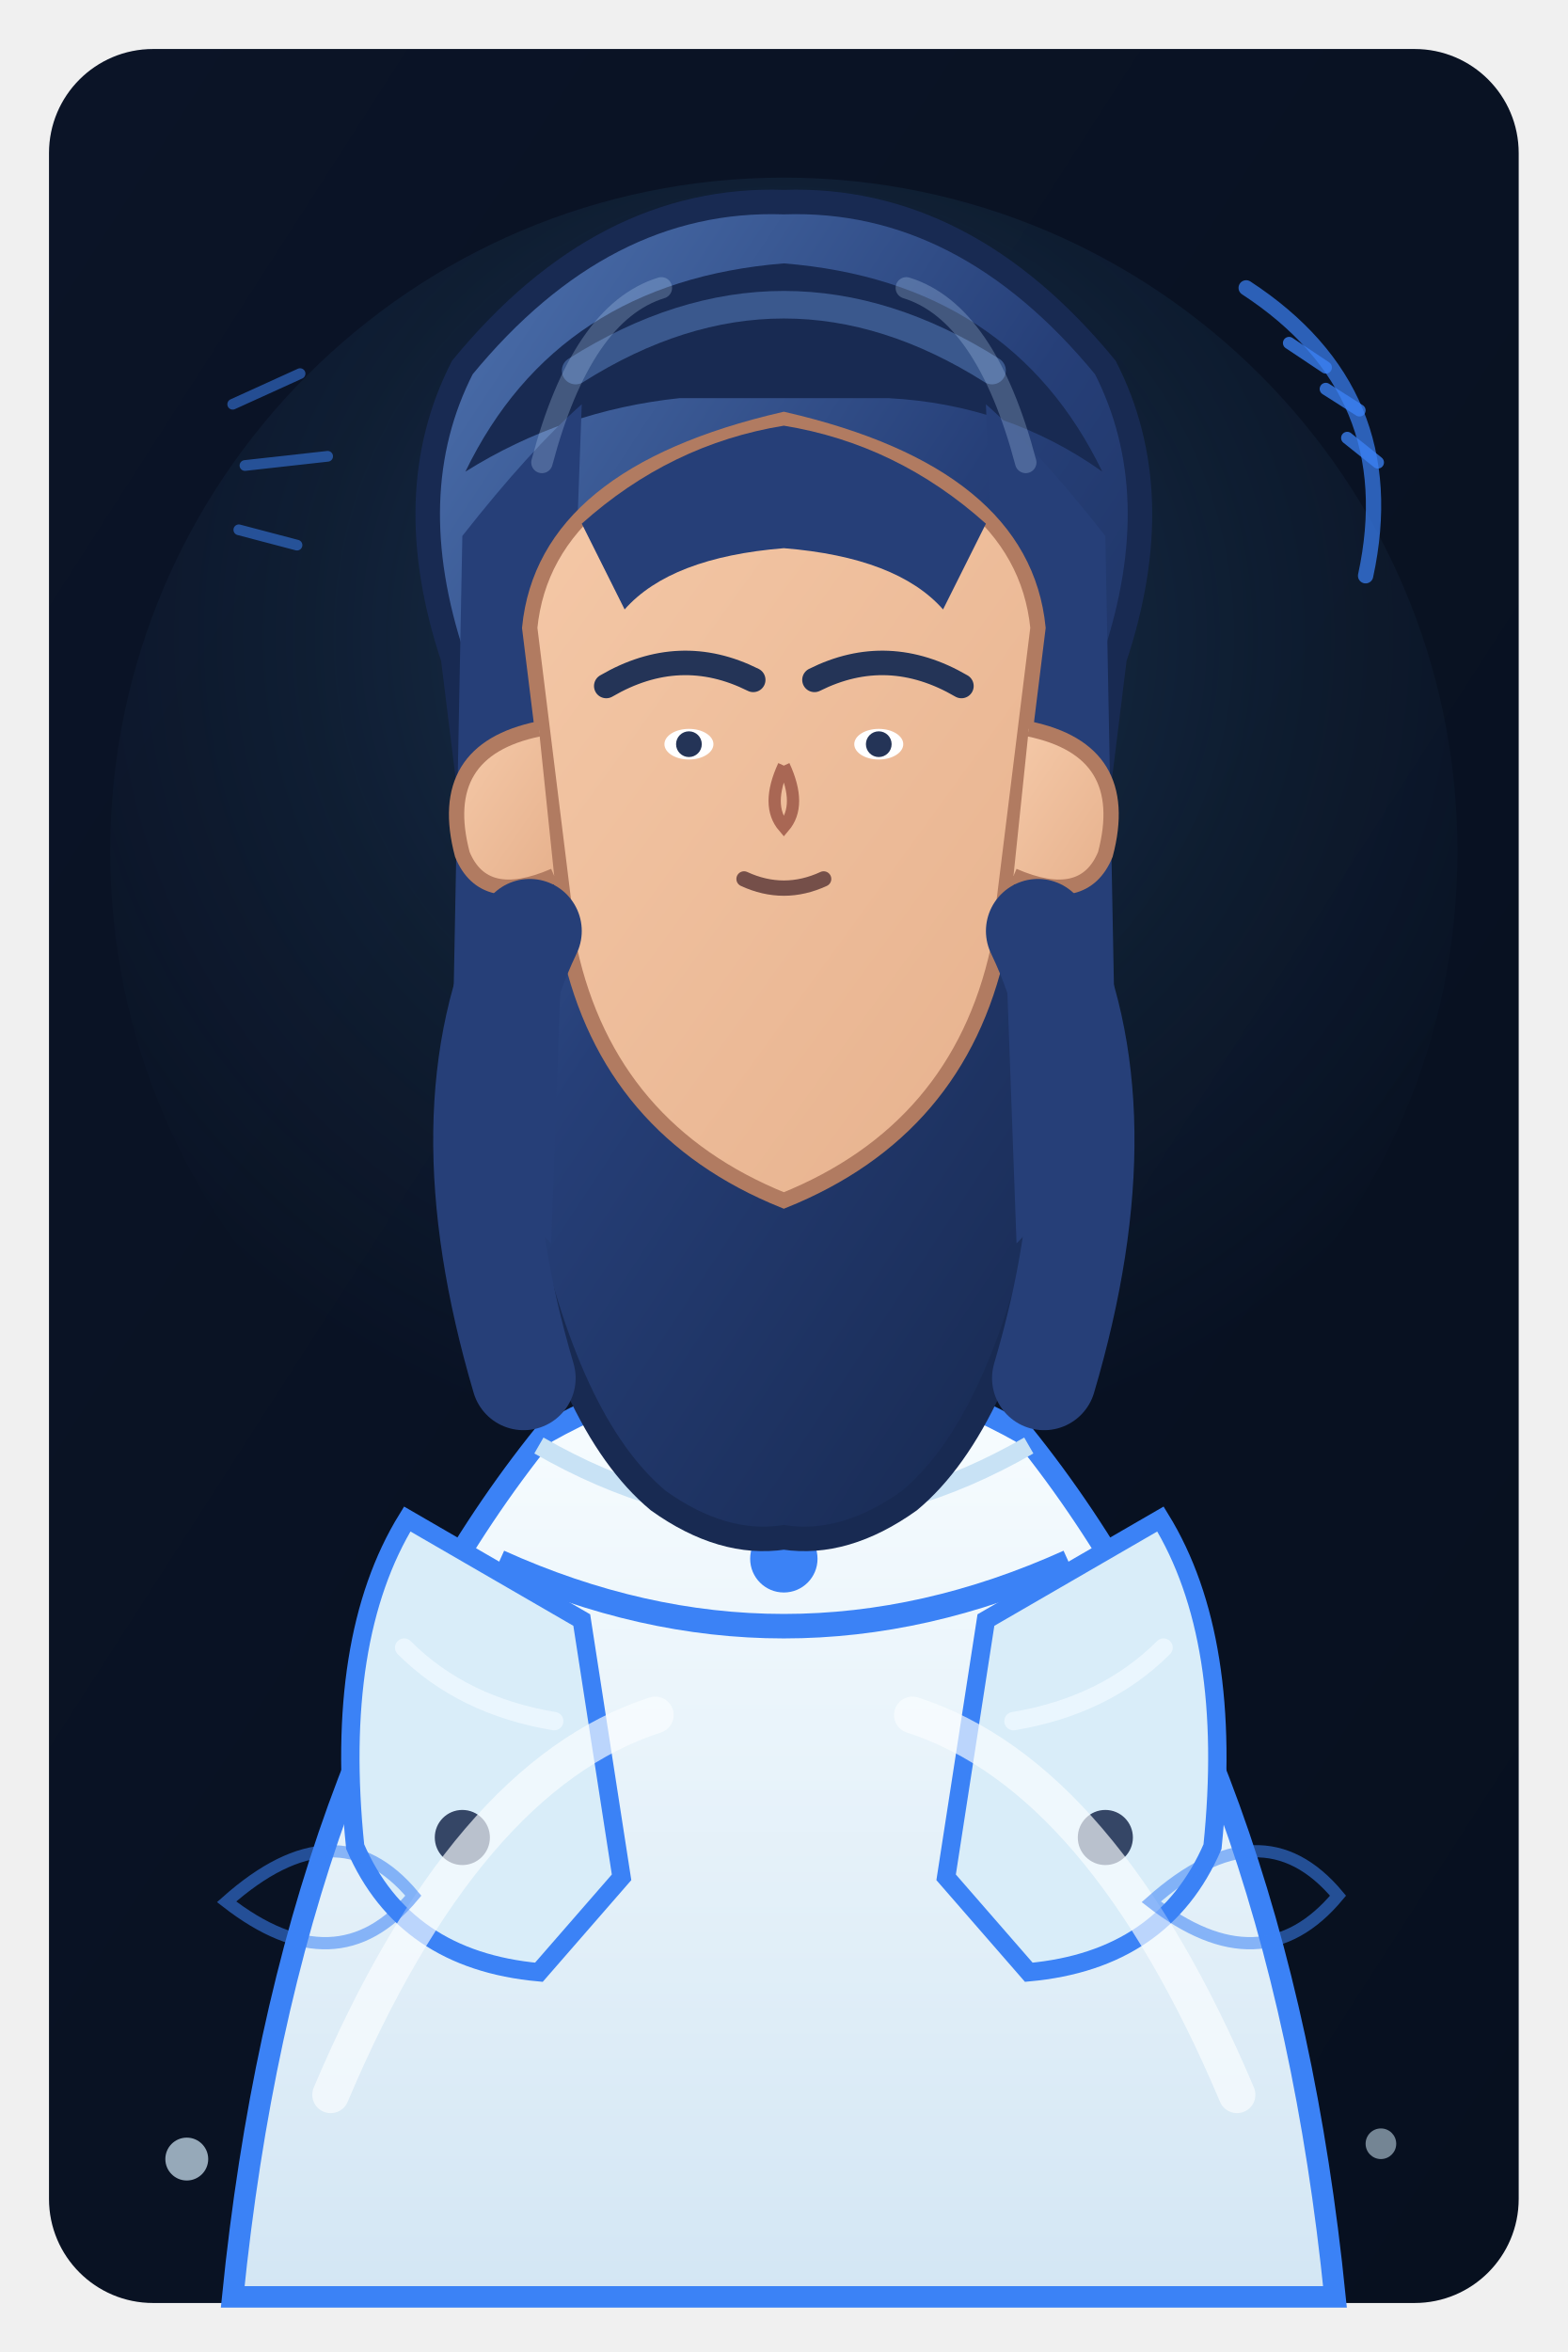
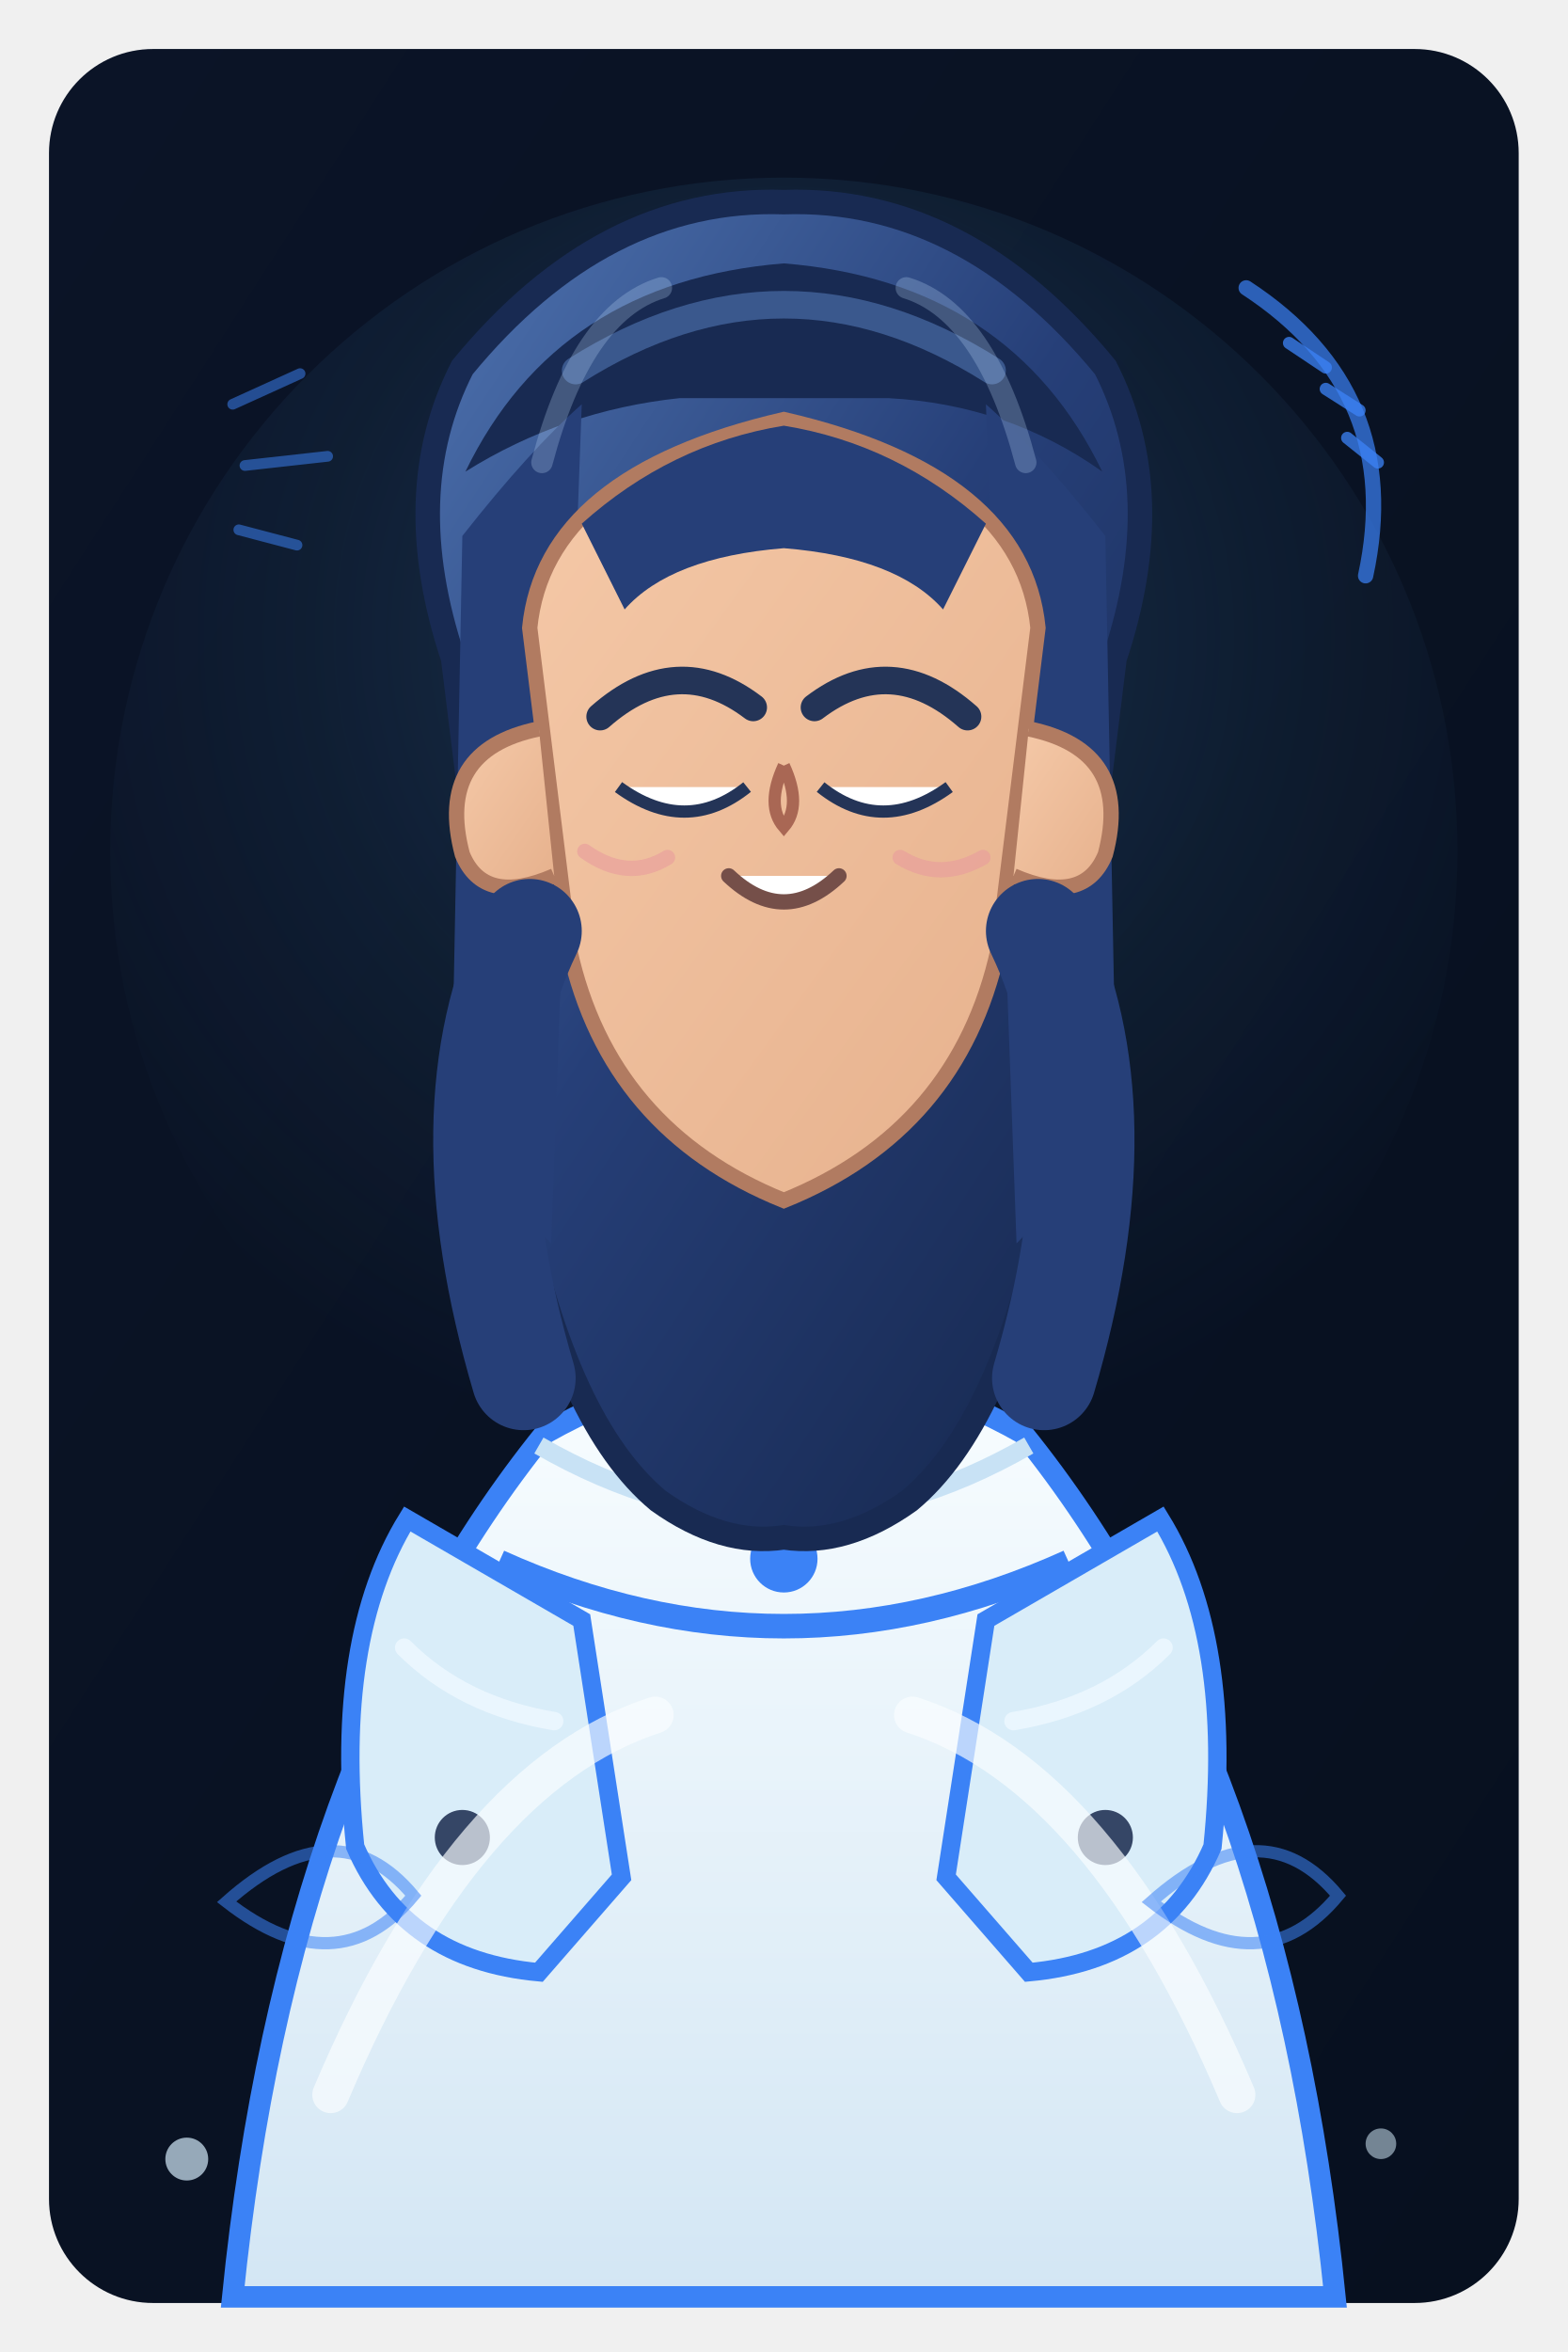
<svg xmlns="http://www.w3.org/2000/svg" width="512" height="768" viewBox="0 0 512 768">
  <defs>
    <linearGradient id="bg" x1="0" y1="0" x2="1" y2="1">
      <stop offset="0" stop-color="#0b1427" />
      <stop offset="1" stop-color="#07101f" />
    </linearGradient>
    <radialGradient id="halo" cx="50%" cy="34%" r="62%">
      <stop offset="0" stop-color="#55a9e8" stop-opacity=".22" />
      <stop offset=".58" stop-color="#55a9e8" stop-opacity=".07" />
      <stop offset="1" stop-color="#55a9e8" stop-opacity="0" />
    </radialGradient>
    <linearGradient id="hair" x1="0" y1="0" x2=".8" y2="1">
      <stop offset="0" stop-color="#4f74b1" />
      <stop offset=".5" stop-color="#263f78" />
      <stop offset="1" stop-color="#182a52" />
    </linearGradient>
    <linearGradient id="skin" x1="0" y1="0" x2=".9" y2="1">
      <stop offset="0" stop-color="#f5c9a8" />
      <stop offset="1" stop-color="#e7b28e" />
    </linearGradient>
    <linearGradient id="uniform" x1="0" y1="0" x2="0" y2="1">
      <stop offset="0" stop-color="#f8fdff" />
      <stop offset="1" stop-color="#d3e6f4" />
    </linearGradient>
  </defs>
  <rect x="16" y="16" width="480" height="736" rx="34" fill="url(#bg)" />
  <circle cx="256" cy="278" r="220" fill="url(#halo)" />
  <path d="M76 750 Q94 572 178 468 Q256 424 334 468 Q418 572 436 750 Z" fill="url(#uniform)" stroke="#3b82f6" stroke-width="7" />
  <path d="M176 472 Q256 518 336 472" fill="none" stroke="#c8e2f5" stroke-width="6" />
  <path d="M163 510 Q256 552 349 510" fill="none" stroke="#3b82f6" stroke-width="8" />
  <path d="M221 469 L256 508 L291 469" fill="#fbfeff" stroke="#a9cae5" stroke-width="4" />
  <path d="M222 468 L256 509 L290 468" fill="none" stroke="#3b82f6" stroke-width="6" />
  <circle cx="256" cy="509" r="11" fill="#3b82f6" />
  <path d="M133 496 Q109 535 116 603 Q132 640 176 644 L203 613 L190 529 Z" fill="#d9edf9" stroke="#3b82f6" stroke-width="6" />
  <path d="M379 496 Q403 535 396 603 Q380 640 336 644 L309 613 L322 529 Z" fill="#d9edf9" stroke="#3b82f6" stroke-width="6" />
  <path d="M132 538 Q151 557 181 562" fill="none" stroke="#eef8ff" stroke-width="6" stroke-linecap="round" opacity=".82" />
  <path d="M380 538 Q361 557 331 562" fill="none" stroke="#eef8ff" stroke-width="6" stroke-linecap="round" opacity=".82" />
  <circle cx="151" cy="600" r="9" fill="#243457" opacity=".9" />
  <circle cx="361" cy="600" r="9" fill="#243457" opacity=".9" />
  <path d="M151 120 Q197 64 256 66 Q315 64 361 120 Q382 161 364 215 L342 393 Q327 465 297 490 Q276 505 256 502 Q236 505 215 490 Q185 465 170 393 L148 215 Q130 161 151 120 Z" fill="url(#hair)" stroke="#182a52" stroke-width="8" />
  <path d="M152 154 Q182 92 256 86 Q330 92 360 154 Q329 132 290 130 Q256 130 222 130 Q184 134 152 154 Z" fill="#182a52" />
  <path d="M151 175 Q173 147 190 132 L180 406 Q155 381 148 332 Z" fill="#263f78" />
  <path d="M361 175 Q339 147 322 132 L332 406 Q357 381 364 332 Z" fill="#263f78" />
  <path d="M188 121 Q256 78 324 121" fill="none" stroke="#4f74b1" stroke-width="9" stroke-linecap="round" opacity=".62" />
  <path d="M177 151 Q190 102 216 94" fill="none" stroke="#b4d0ef" stroke-width="7" stroke-linecap="round" opacity=".28" />
  <path d="M335 151 Q322 102 296 94" fill="none" stroke="#b4d0ef" stroke-width="7" stroke-linecap="round" opacity=".28" />
  <path d="M173 205 Q178 155 256 137 Q334 155 339 205 L326 310 Q313 369 256 392 Q199 369 186 310 Z" fill="url(#skin)" stroke="#b17b61" stroke-width="5" />
  <path d="M190 171 Q219 145 256 139 Q293 145 322 171 L308 199 Q293 182 256 179 Q219 182 204 199 Z" fill="#263f78" />
-   <path d="M198 224 Q222 210 246 222" fill="none" stroke="#243457" stroke-width="8" stroke-linecap="round" />
-   <path d="M266 222 Q290 210 314 224" fill="none" stroke="#243457" stroke-width="8" stroke-linecap="round" />
-   <ellipse cx="225" cy="243" rx="8" ry="5" fill="#fff" />
-   <ellipse cx="287" cy="243" rx="8" ry="5" fill="#fff" />
-   <circle cx="225" cy="243" r="4.2" fill="#243457" />
-   <circle cx="287" cy="243" r="4.2" fill="#243457" />
+   <path d="M196 234 Q221 212 246 231" fill="none" stroke="#243457" stroke-width="9" stroke-linecap="round" />
+   <path d="M266 231 Q291 212 316 234" fill="none" stroke="#243457" stroke-width="9" stroke-linecap="round" />
+   <path d="M202 257 Q224 273 244 257" fill="#fff" stroke="#243457" stroke-width="4" />
+   <path d="M268 257 Q288 273 310 257" fill="#fff" stroke="#243457" stroke-width="4" />
  <path d="M256 250 Q250 263 256 270 Q262 263 256 250" fill="none" stroke="#a96754" stroke-width="4" />
-   <path d="M243 287 Q256 293 269 287" fill="none" stroke="#754f49" stroke-width="5" stroke-linecap="round" />
+   <path d="M238 286 Q256 303 274 286" fill="#fff" stroke="#754f49" stroke-width="5" stroke-linecap="round" />
+   <path d="M191 278 Q205 288 218 280" fill="none" stroke="#e89c9c" stroke-width="5" stroke-linecap="round" opacity=".62" />
+   <path d="M321 280 Q307 288 294 280" fill="none" stroke="#e89c9c" stroke-width="5" stroke-linecap="round" opacity=".62" />
  <path d="M176 238 Q142 245 151 279 Q158 296 181 286" fill="url(#skin)" stroke="#b17b61" stroke-width="5" />
  <path d="M336 238 Q370 245 361 279 Q354 296 331 286" fill="url(#skin)" stroke="#b17b61" stroke-width="5" />
  <path d="M173 304 Q145 362 171 450" fill="none" stroke="#263f78" stroke-width="34" stroke-linecap="round" />
  <path d="M339 304 Q367 362 341 450" fill="none" stroke="#263f78" stroke-width="34" stroke-linecap="round" />
  <path d="M108 684 Q152 580 214 560" fill="none" stroke="#fbfeff" stroke-width="12" stroke-linecap="round" opacity=".67" />
  <path d="M404 684 Q360 580 298 560" fill="none" stroke="#fbfeff" stroke-width="12" stroke-linecap="round" opacity=".67" />
  <path d="M407 94 Q459 128 446 188" fill="none" stroke="#3b82f6" stroke-width="5" stroke-linecap="round" opacity=".7" />
  <path d="M421 112 l12 8 M433 127 l11 7 M440 143 l10 8" stroke="#3b82f6" stroke-width="4" stroke-linecap="round" opacity=".76" />
  <path d="M76 132 l22 -10 M80 152 l27 -3 M78 173 l19 5" stroke="#3b82f6" stroke-width="3.5" stroke-linecap="round" opacity=".52" />
  <path d="M74 621 q36 -32 61 -2 q-25 30 -61 2 Z" fill="none" stroke="#3b82f6" stroke-width="4" opacity=".55" />
  <path d="M376 621 q36 -32 61 -2 q-25 30 -61 2 Z" fill="none" stroke="#3b82f6" stroke-width="4" opacity=".55" />
  <circle cx="61" cy="705" r="7" fill="#d8efff" opacity=".68" />
  <circle cx="451" cy="700" r="5" fill="#d8efff" opacity=".52" />
</svg>
